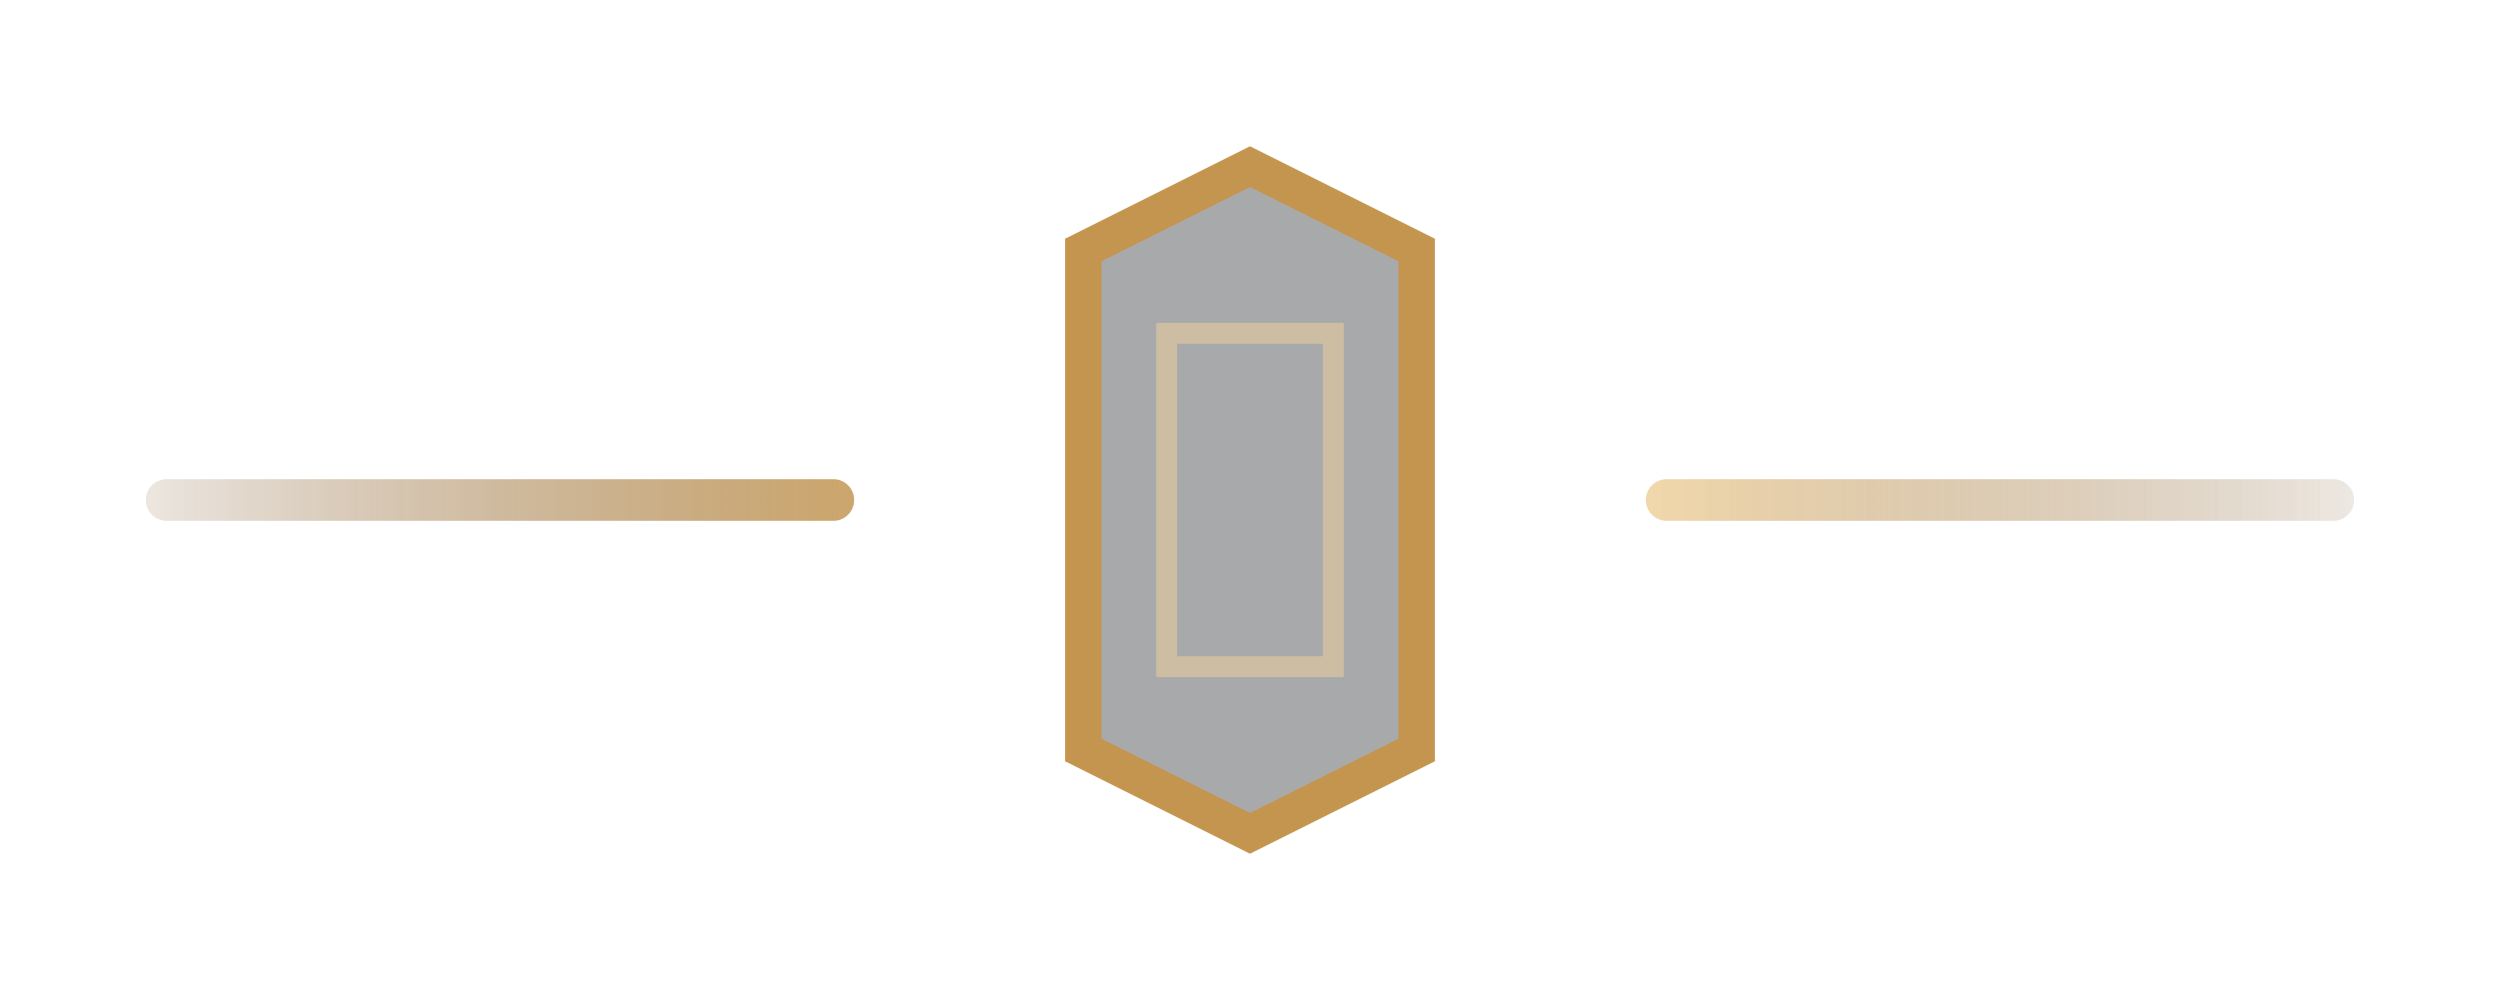
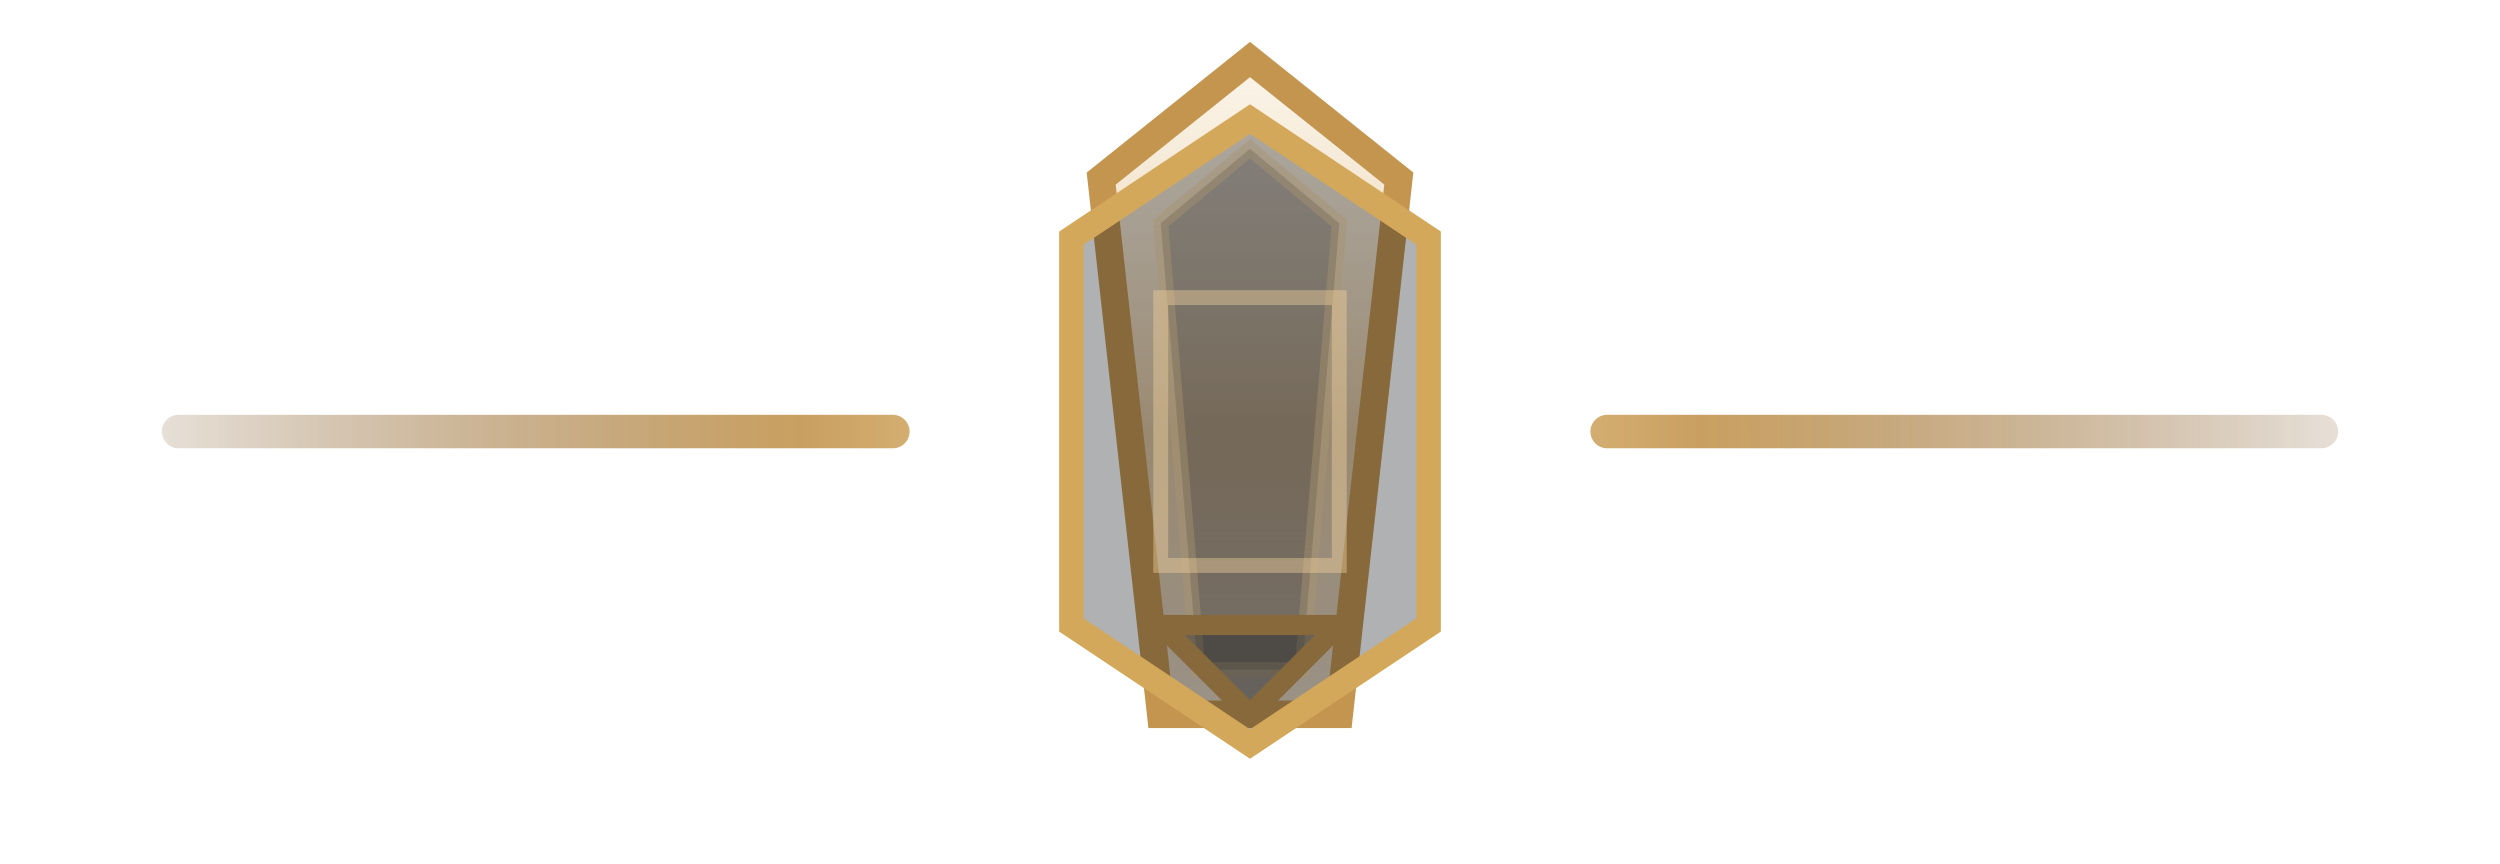
- <svg xmlns="http://www.w3.org/2000/svg" width="120" height="48" viewBox="0 0 120 48" fill="none">
+ <svg xmlns="http://www.w3.org/2000/svg" width="168" height="58" viewBox="0 0 168 58" fill="none">
  <defs>
-     <linearGradient id="hudGold" x1="0" y1="24" x2="120" y2="24" gradientUnits="userSpaceOnUse">
+     <linearGradient id="hudGold" x1="0" y1="29" x2="168" y2="29" gradientUnits="userSpaceOnUse">
      <stop stop-color="#6B441B" stop-opacity="0" />
-       <stop offset="0.35" stop-color="#C3954F" />
-       <stop offset="0.65" stop-color="#F2D39D" />
+       <stop offset="0.32" stop-color="#C3954F" />
+       <stop offset="0.5" stop-color="#F2D39D" />
+       <stop offset="0.68" stop-color="#C3954F" />
      <stop offset="1" stop-color="#6B441B" stop-opacity="0" />
    </linearGradient>
+     <linearGradient id="hudGoldPeak" x1="84" y1="0" x2="84" y2="58" gradientUnits="userSpaceOnUse">
+       <stop stop-color="#F2D39D" stop-opacity="0.15" />
+       <stop offset="0.5" stop-color="#C3954F" stop-opacity="0.55" />
+       <stop offset="1" stop-color="#8A6228" stop-opacity="0.2" />
+     </linearGradient>
  </defs>
-   <path d="M8 24h32" stroke="url(#hudGold)" stroke-width="2" stroke-linecap="round" opacity="0.85" />
-   <path d="M80 24h32" stroke="url(#hudGold)" stroke-width="2" stroke-linecap="round" opacity="0.85" />
-   <path d="M52 12L60 8l8 4v24l-8 4-8-4V12z" stroke="#C3954F" stroke-width="1.75" fill="rgba(8,10,16,0.35)" />
-   <path d="M56 16h8v16h-8z" stroke="#F2D39D" stroke-opacity="0.5" stroke-width="1" fill="none" />
+   <path d="M12 29h48" stroke="url(#hudGold)" stroke-width="2.25" stroke-linecap="round" opacity="0.9" />
+   <path d="M108 29h48" stroke="url(#hudGold)" stroke-width="2.25" stroke-linecap="round" opacity="0.9" />
+   <path d="M84 4l10 8-4 36h-12l-4-36 10-8z" fill="url(#hudGoldPeak)" stroke="#C3954F" stroke-width="1.85" />
+   <path d="M84 10l6 5-2.5 30h-7l-2.5-30 6-5z" stroke="#F2D39D" stroke-opacity="0.45" stroke-width="1" fill="rgba(8,10,16,0.25)" />
+   <path d="M84 48l-6-6h12l-6 6z" fill="rgba(8,10,16,0.35)" stroke="#C3954F" stroke-width="1.35" stroke-linejoin="round" />
+   <path d="M72 16L84 8l12 8v26l-12 8-12-8V16z" stroke="#D4A85A" stroke-width="1.65" fill="rgba(8,10,16,0.32)" />
+   <path d="M78 20h12v18h-12z" stroke="#F2D39D" stroke-opacity="0.42" stroke-width="1" fill="none" />
</svg>
